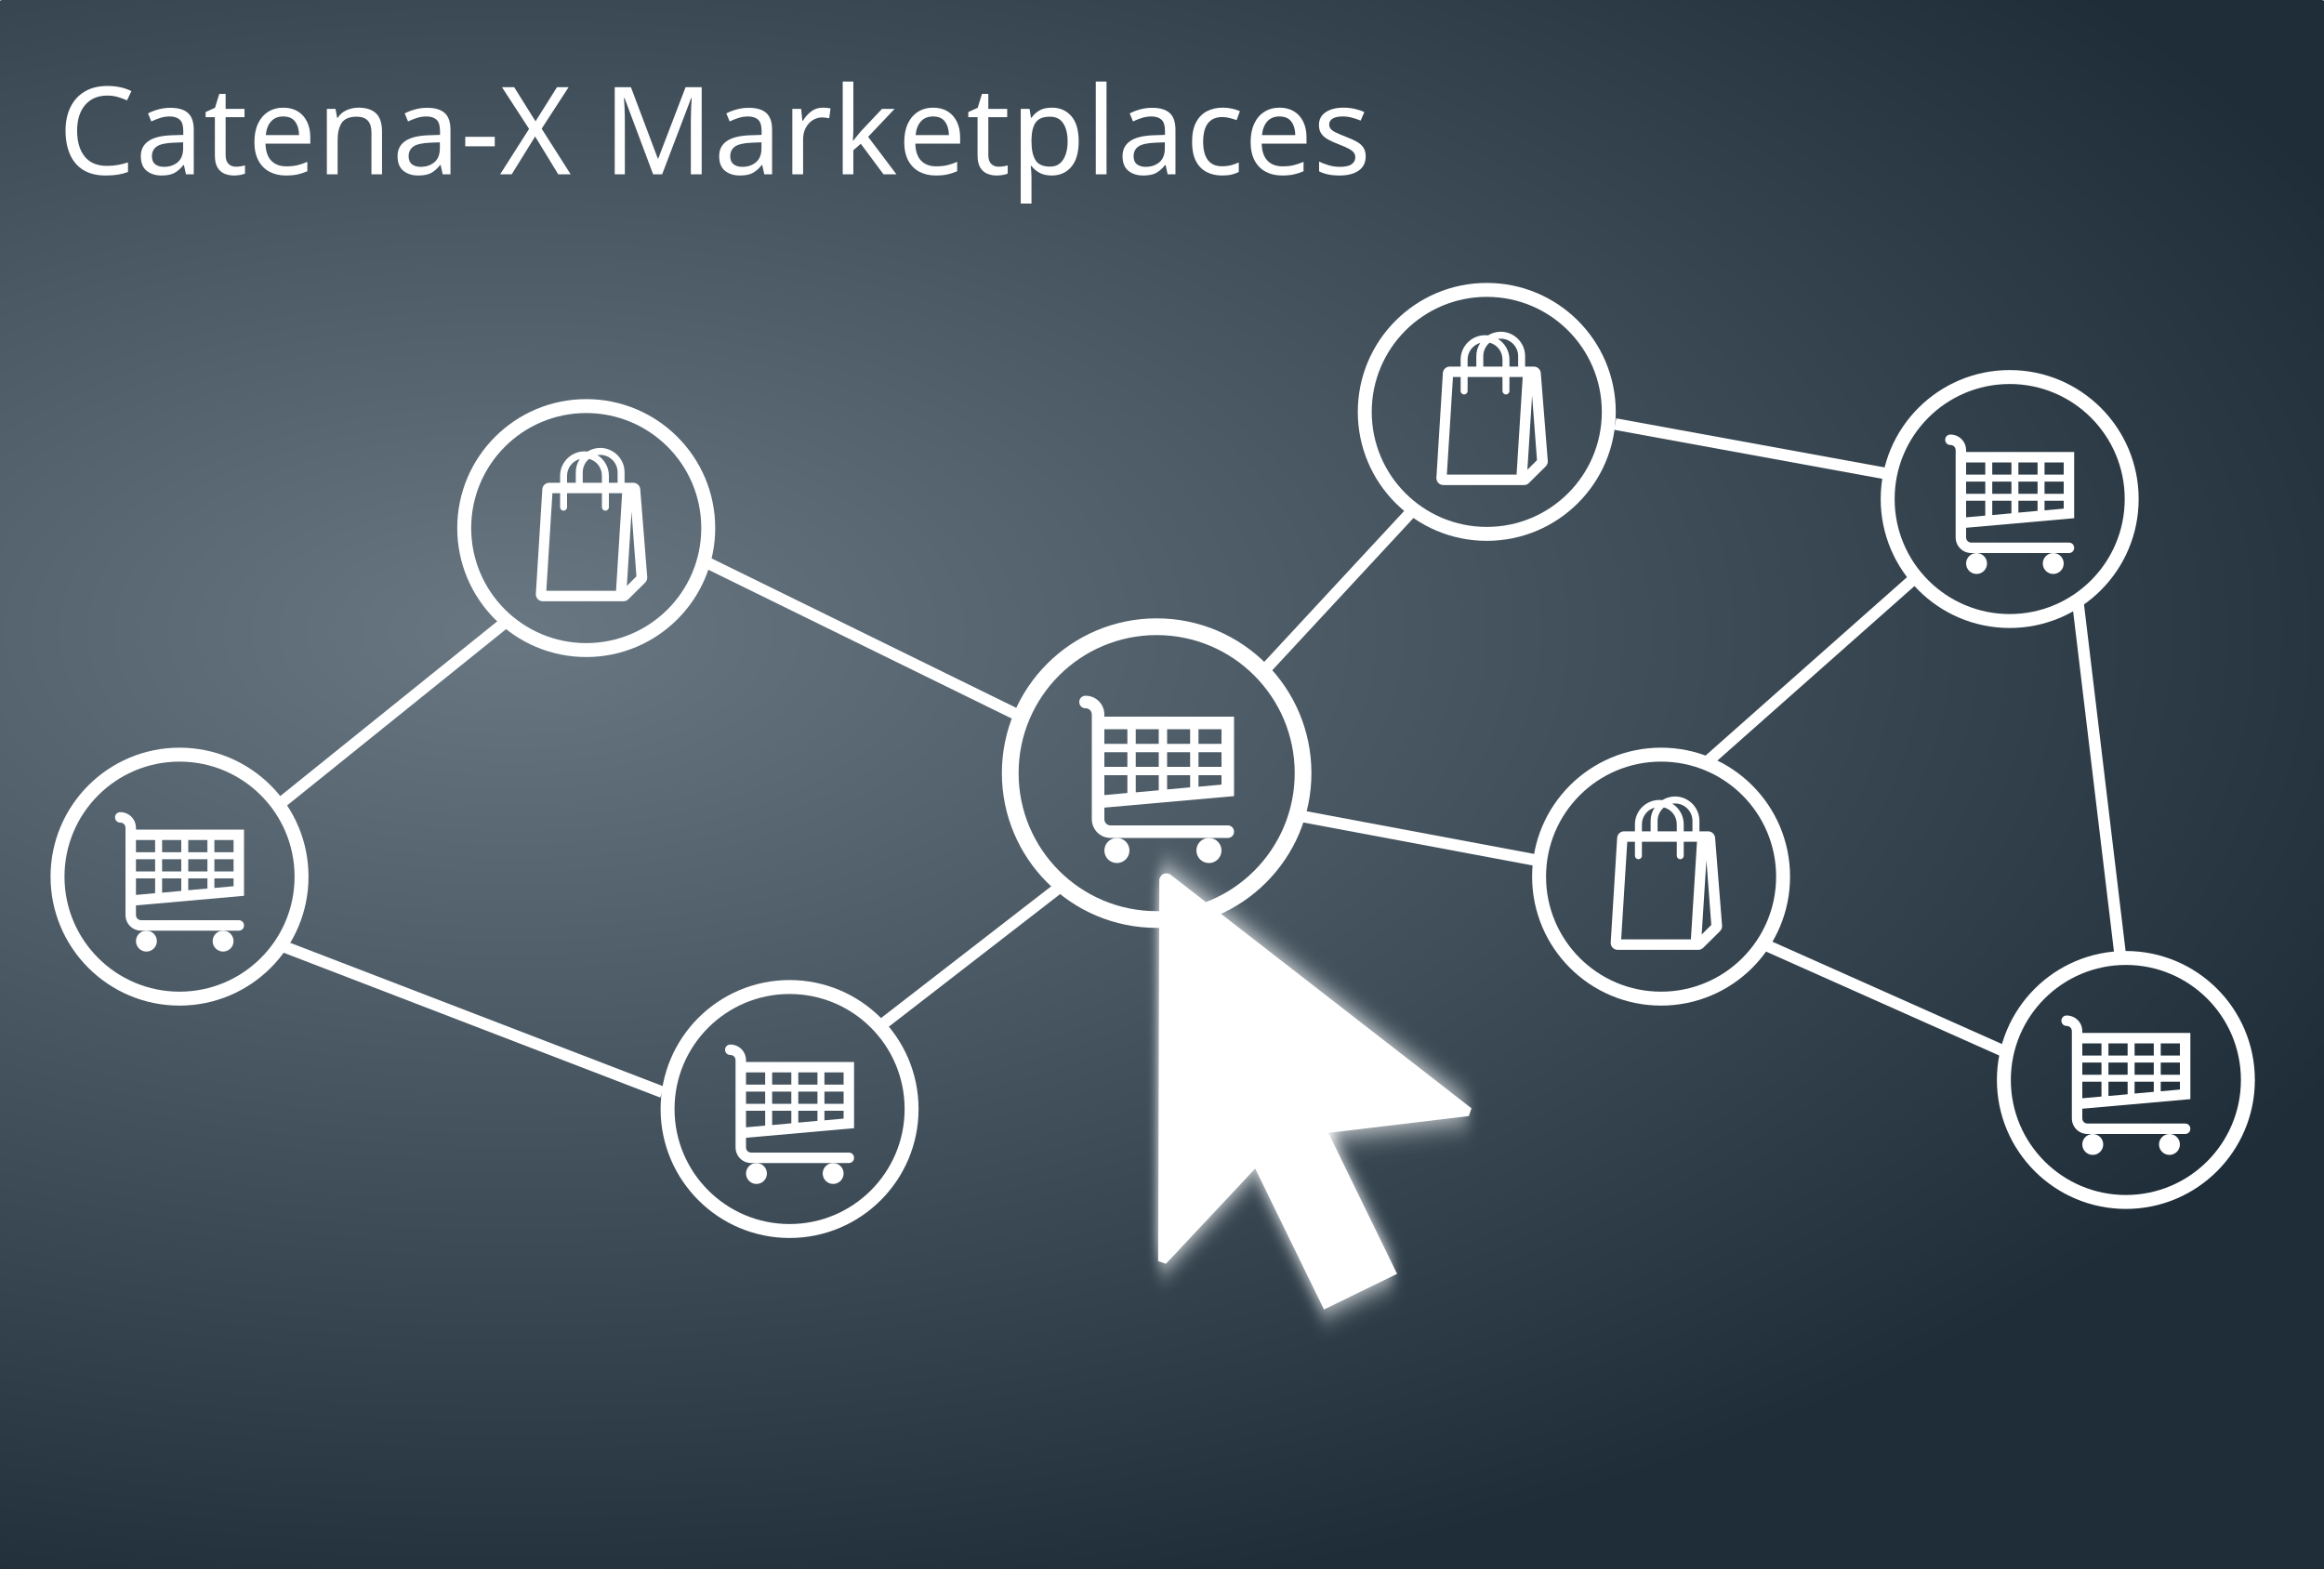
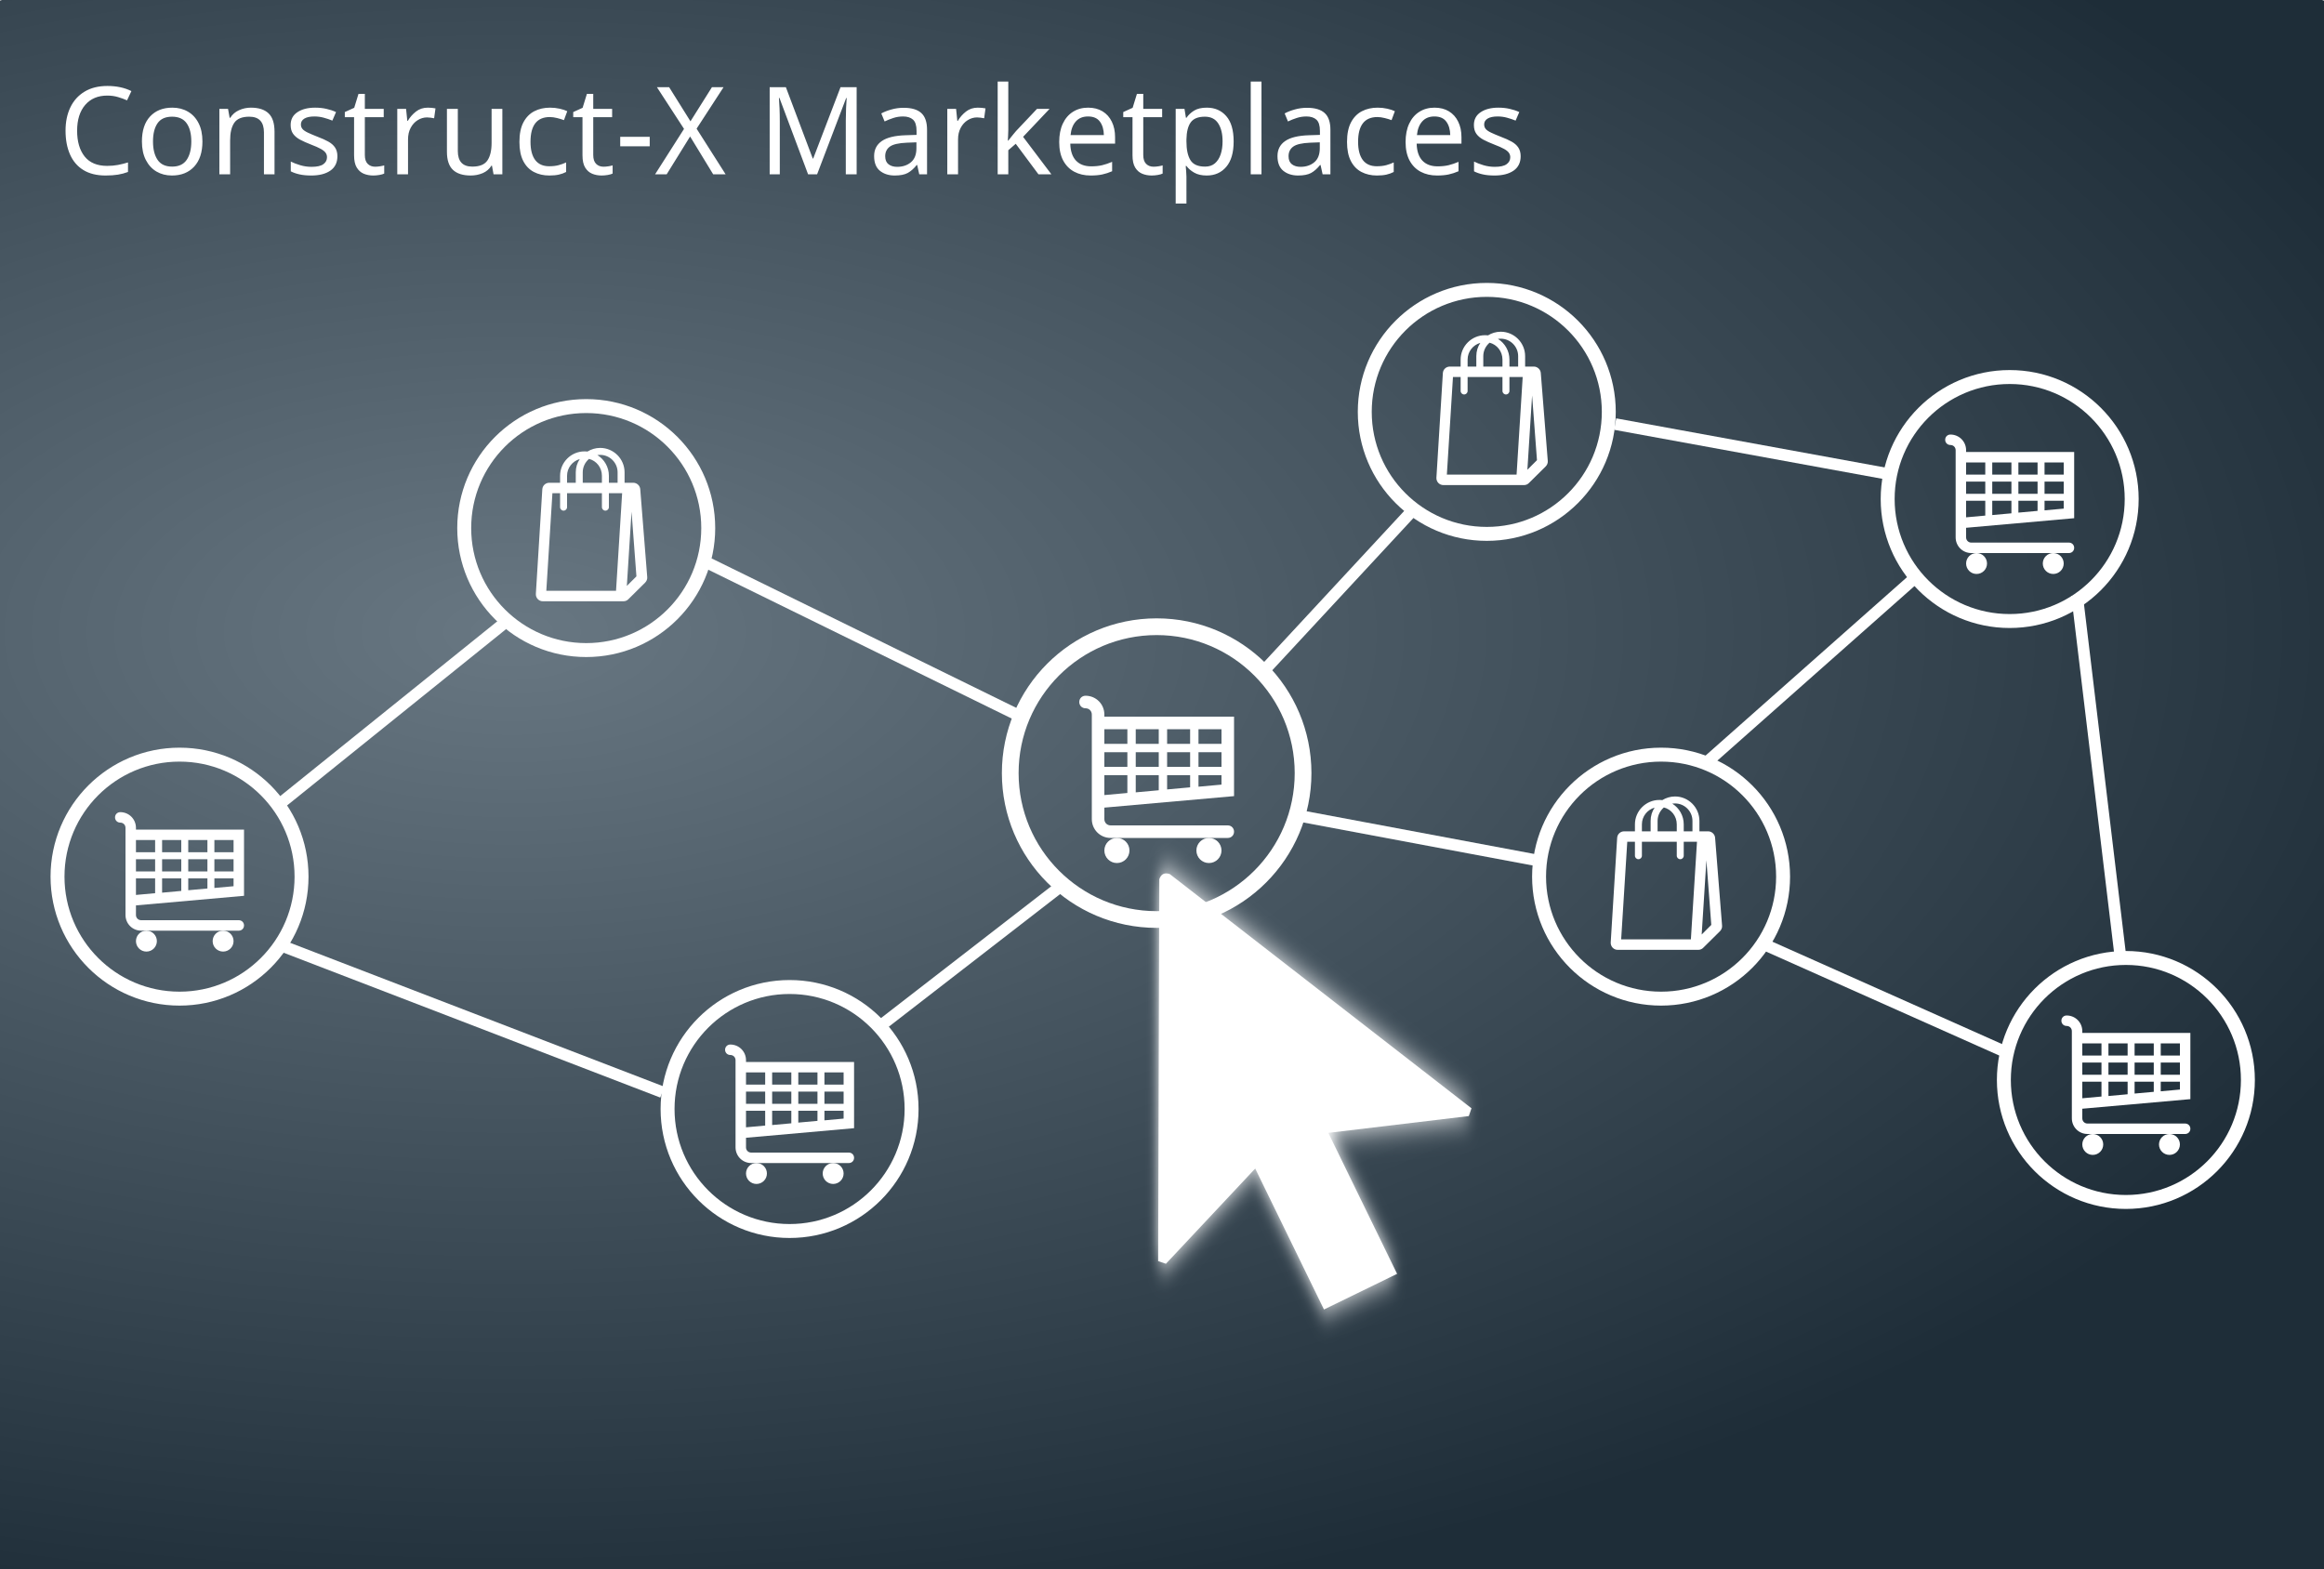
<svg xmlns="http://www.w3.org/2000/svg" xmlns:xlink="http://www.w3.org/1999/xlink" width="320px" height="216px" viewBox="0 0 320 216" version="1.1">
  <defs>
    <radialGradient id="bgrad" r="100%" cx="34%" cy="40%">
      <stop offset="0%" stop-color="#687782" stop-opacity="1" />
      <stop offset="50%" stop-color="#1e2d38" stop-opacity="1" />
      <stop offset="100%" stop-color="#1e2d38" stop-opacity="1" />
    </radialGradient>
    <g id="cart" transform="scale(0.6 0.6) translate(-42 -42)">
      <circle r="70" cx="45" cy="45" stroke="#ffffff" stroke-width="8" fill="rgba(0,0,0,0)" />
      <path d="M31 31 20 31 20 24 31 24 31 31ZM46 24 46 31 35 31 35 24 46 24ZM61 24 61 31 50 31 50 24 61 24ZM76 24 76 31 65 31 65 24 76 24ZM76 42 65 42 65 35 76 35 76 42ZM76 50.5 65 51.5 65 46 76 46 76 50.5ZM31 46 31 54.5 20 55.5 20 46 31 46ZM31 42 20 42 20 35 31 35 31 42ZM46 42 35 42 35 35 46 35 46 42ZM50 42 50 35 61 35 61 42 50 42ZM46 53.2 35 54.2 35 46 46 46 46 53.2ZM50 46 61 46 61 51.8 50 52.8 50 46ZM82 56 82 18 20 18 20 17C20 12 16 8 11 8 9.3 8 8 9.3 8 11 8 12.7 9.3 14 11 14 12.7 14 14 15.3 14 17L14 67C14 72 18 76 23 76L26 76 70 76 79 76C80.7 76 82 74.7 82 73 82 71.3 80.7 70 79 70L23 70C21.3 70 20 68.7 20 67L20 61.5 82 56Z" fill="#ffffff" />
      <path d="M32 82C32 85.314 29.314 88 26 88 22.686 88 20 85.314 20 82 20 78.686 22.686 76 26 76 29.314 76 32 78.686 32 82Z" fill="#ffffff" />
      <path d="M76 82C76 85.314 73.314 88 70 88 66.686 88 64 85.314 64 82 64 78.686 66.686 76 70 76 73.314 76 76 78.686 76 82Z" fill="#ffffff" />
    </g>
    <g id="bag" transform="scale(0.6 0.6) translate(-42 -42)">
      <circle r="70" cx="45" cy="45" stroke="#ffffff" stroke-width="8" fill="rgba(0,0,0,0)" />
      <g transform="translate(0 -5)">
        <path d="M68.3 83.2 71 40.6 73.8 77.7 68.3 83.2ZM62.1 86 22.1 86 25.6 30 30 30 30 38C30 39.1 30.9 40 32 40 33.1 40 34 39.1 34 38L34 30 54 30 54 38C54 39.1 54.9 40 56 40 57.1 40 58 39.1 58 38L58 30 65.6 30 62.1 86ZM34 20C34 15.4 37.1 11.6 41.3 10.4 39.8 12.6 39 15.2 39 18L39 24 34 24 34 20ZM46.6 10.3C50.9 11.4 54 15.3 54 20L54 24 43 24 43 18C43 14.9 44.4 12.2 46.6 10.3ZM53 8C58.5 8 63 12.5 63 18L63 24 58 24 58 20C58 15 55.4 10.6 51.4 8.1 51.9 8.1 52.5 8 53 8ZM76 27.8C75.9 25.7 74.1 24 72 24L67.7 24C69.7 24 71.4 25.5 71.7 27.4 71.4 25.5 69.8 24 67.7 24L67 24 67 18C67 10.3 60.7 4 53 4 50.3 4 47.8 4.8 45.7 6.1 45.1 6 44.6 6 44 6 36.3 6 30 12.3 30 20L30 24 23.8 24C21.7 24 19.9 25.6 19.8 27.8L16.1 87.8C16 90.1 17.8 92 20.1 92L64.1 92 66.4 92C67.5 92 68.6 91.5 69.3 90.7L78.8 81.3C79.6 80.5 80.1 79.3 80 78.2L76 27.8Z" fill="#ffffff" />
      </g>
    </g>
    <g id="arrow" transform="rotate(-116) translate(-160 -60)">
      <path style="filter: drop-shadow(0px 0px 4px rgb(255 255 255))" d="M0 44 54 44 38 2 40 0 158 58 Q 160 60 158 62 L 40 120 38 118 54 72 0 72Z" fill="#ffffff" />
    </g>
  </defs>
  <g transform="scale(0.4 0.4)">
    <g fill="url(#bgrad)" transform="scale(1 0.5)">
      <circle r="700" cx="400" cy="575" />
    </g>
    <use xlink:href="#cart" x="330" y="220" transform="scale(1.2 1.2)" />
    <use xlink:href="#cart" x="60" y="300" />
    <use xlink:href="#cart" x="270" y="380" />
    <use xlink:href="#cart" x="690" y="170" />
    <use xlink:href="#cart" x="730" y="370" />
    <use xlink:href="#bag" x="200" y="180" />
    <use xlink:href="#bag" x="510" y="140" />
    <use xlink:href="#bag" x="570" y="300" />
    <use xlink:href="#arrow" x="400" y="300" />
    <path stroke="#ffffff" stroke-width="4" d="m 96,277 77,-62" />
    <path stroke="#ffffff" stroke-width="4" d="m 98,326 130,50" />
    <path stroke="#ffffff" stroke-width="4" d="m 302,354 62,-48" />
    <path stroke="#ffffff" stroke-width="4" d="m 244,194 106,52" />
    <path stroke="#ffffff" stroke-width="4" d="M 435,231 486,176" />
    <path stroke="#ffffff" stroke-width="4" d="m 448,281 80,15" />
    <path stroke="#ffffff" stroke-width="4" d="m 556,146 93,17" />
    <path stroke="#ffffff" stroke-width="4" d="m 715,205 15,125" />
    <path stroke="#ffffff" stroke-width="4" d="M 690,362 607,325" />
    <path stroke="#ffffff" stroke-width="4" d="m 588,262 70,-62" />
-     <text style="font-family:sans-serif;font-size:42px;" fill="#ffffff" x="20" y="60">Catena-X Marketplaces</text>
+     <text style="font-family:sans-serif;font-size:42px;" fill="#ffffff" x="20" y="60">Construct-X Marketplaces</text>
  </g>
</svg>
